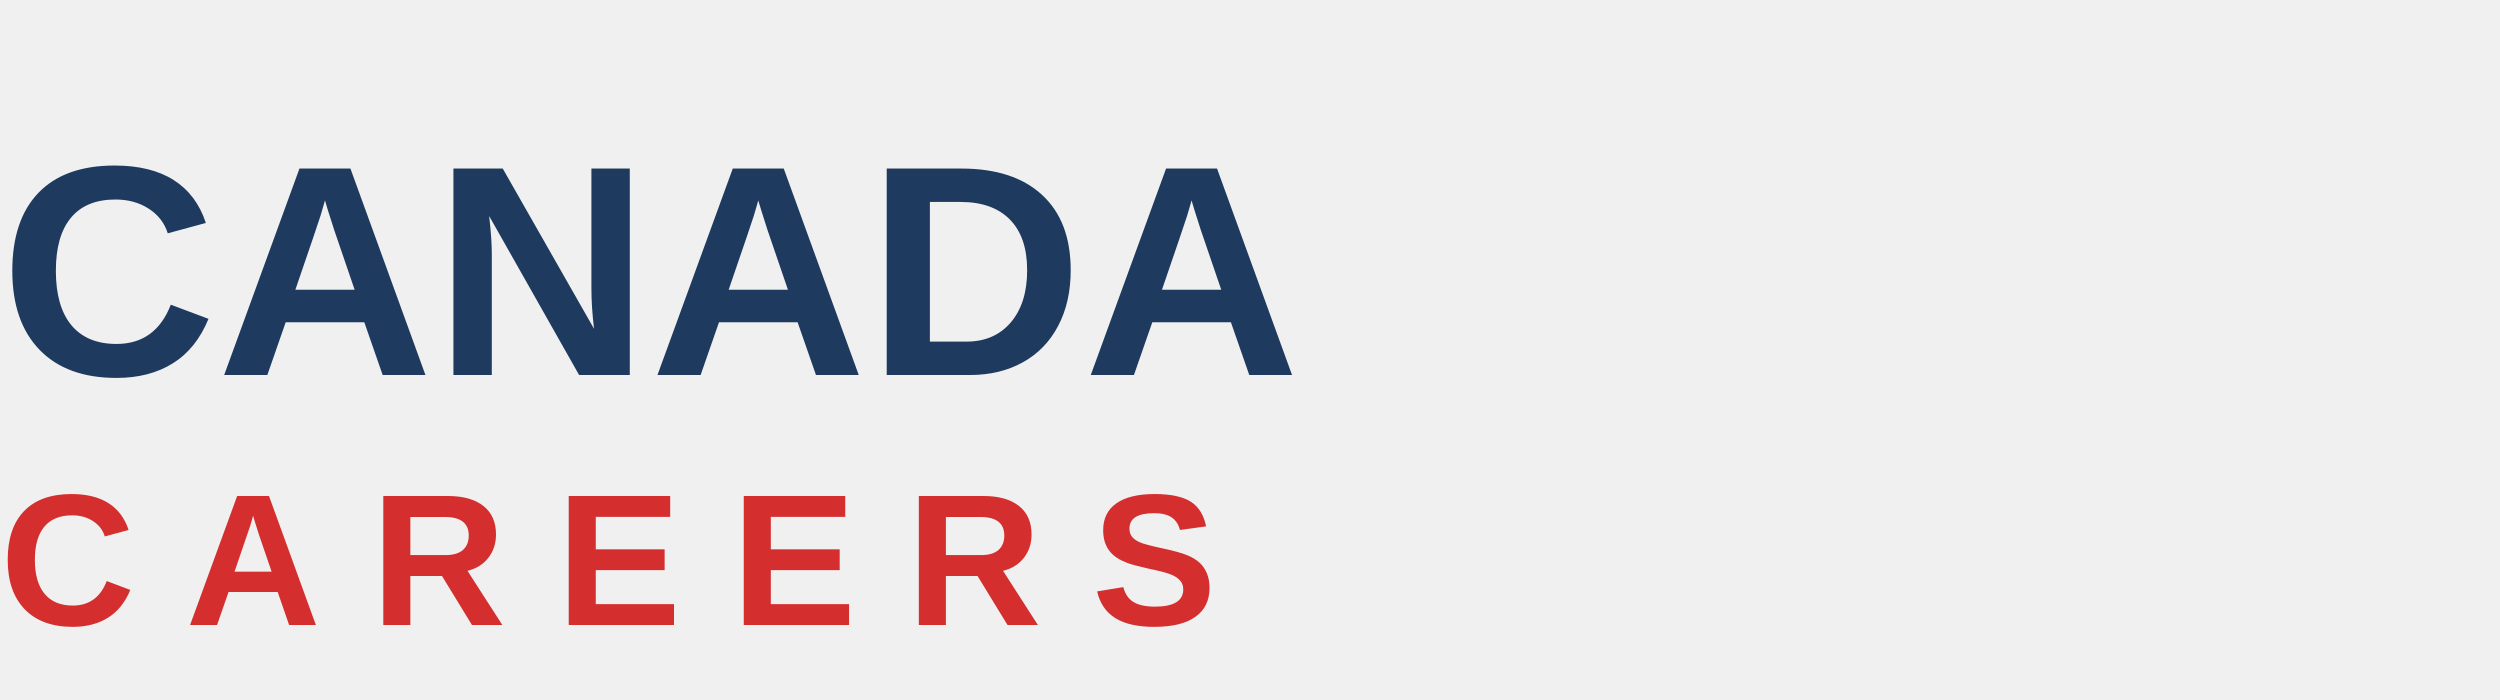
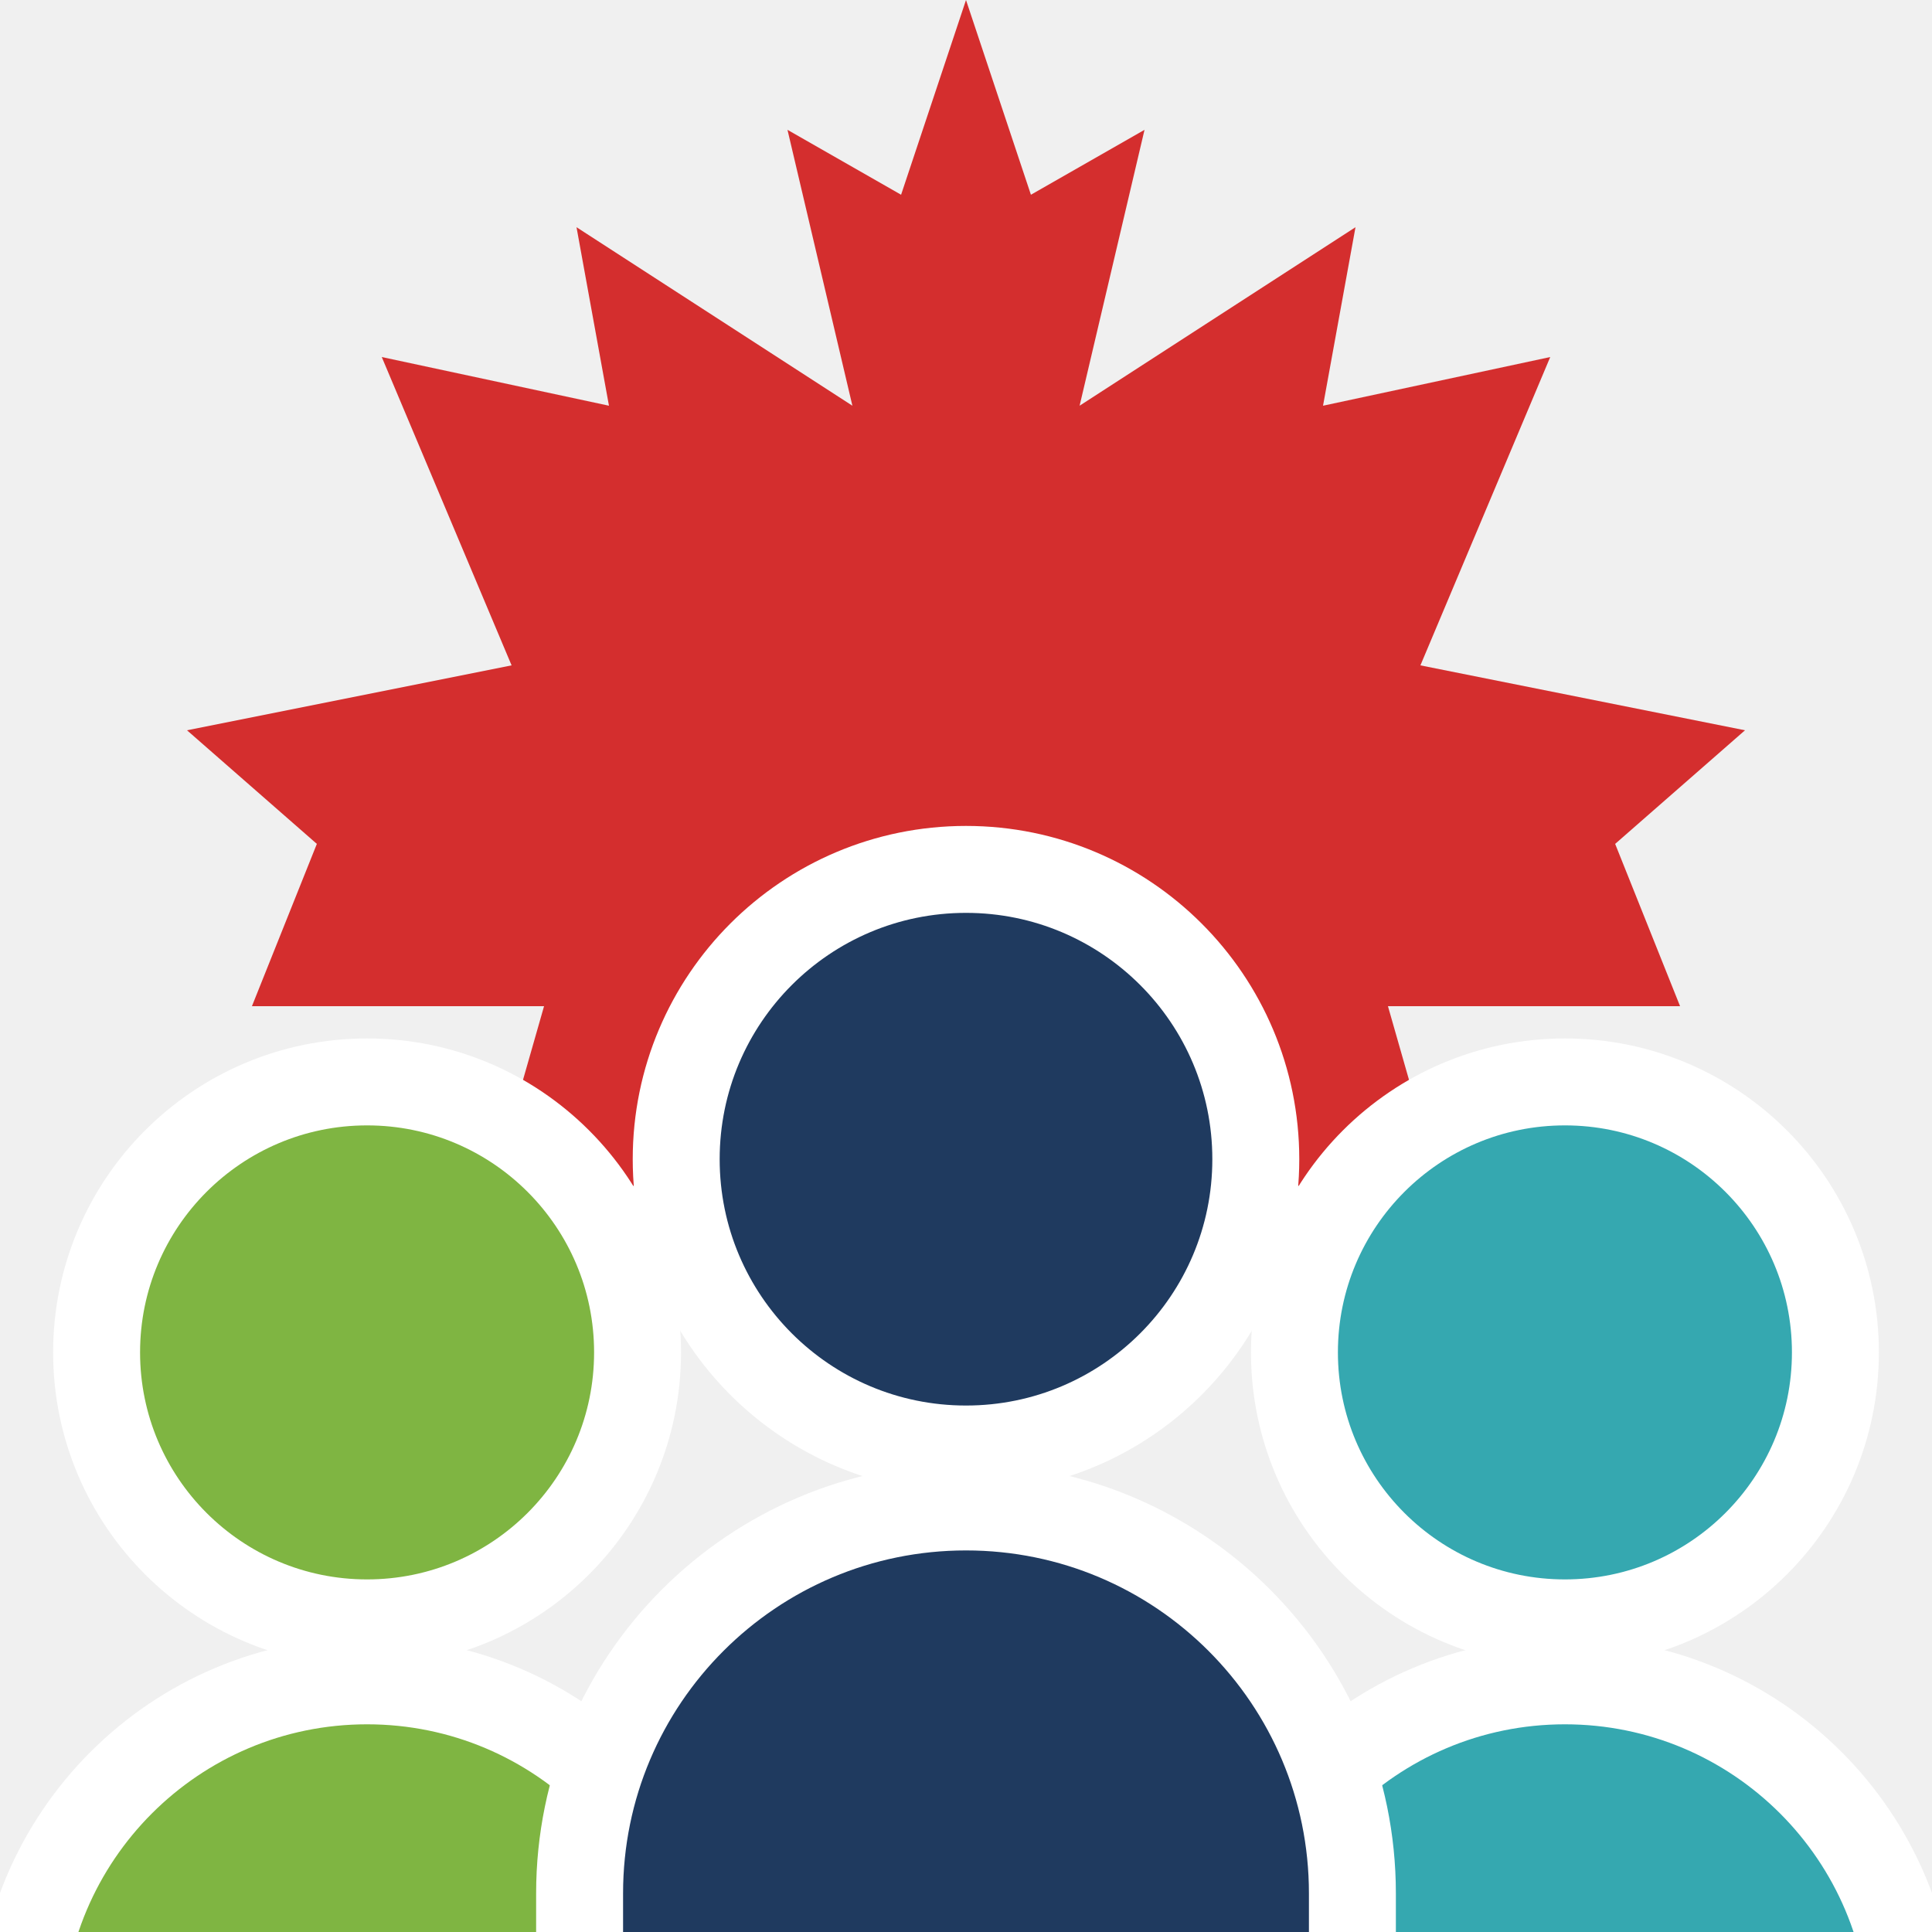
- <svg xmlns="http://www.w3.org/2000/svg" viewBox="0 0 400 112" width="400" height="112">
-   <text x="0" y="60" font-family="Montserrat,Arial" font-weight="800" font-size="48" fill="#1F3A5F">CANADA</text>
-   <text x="0" y="100" font-family="Montserrat,Arial" font-weight="600" font-size="30" letter-spacing="8" fill="#D42E2E">CAREERS</text>
+ <svg xmlns="http://www.w3.org/2000/svg" viewBox="0 0 100 100" width="100" height="100" role="img" aria-label="Canada Careers">
+   <path fill="#D42E2E" transform="translate(8.0,0) scale(0.84)" d="M50,0 L54,12 L61,8 L57,25 L74,14 L72,25 L86,22 L78,41 L98,45 L90,52 L94,62 L76,62 L80,76 L54,68 L53,100 L47,100 L46,68 L20,76 L24,62 L6,62 L10,52 L2,45 L22,41 L14,22 L28,25 L26,14 L43,25 L39,8 L46,12 L50,0 Z" />
+   <clipPath id="f">
+     <rect width="100" height="100" />
+   </clipPath>
+   <g clip-path="url(#f)">
+     <g fill="#7FB542" stroke="#fff" stroke-width="4.5">
+       <rect x="1.0" y="87" width="36" height="60" rx="18.0" />
+       <circle cx="19" cy="70" r="14" />
+     </g>
+     <g fill="#35A8B0" stroke="#fff" stroke-width="4.5">
+       <rect x="63.0" y="87" width="36" height="60" rx="18.0" />
+       <circle cx="81" cy="70" r="14" />
+     </g>
+     <g fill="#1F3A5F" stroke="#fff" stroke-width="4.5">
+       <rect x="30.0" y="78" width="40" height="60" rx="20.0" />
+       <circle cx="50" cy="60" r="15" />
+     </g>
+   </g>
</svg>
